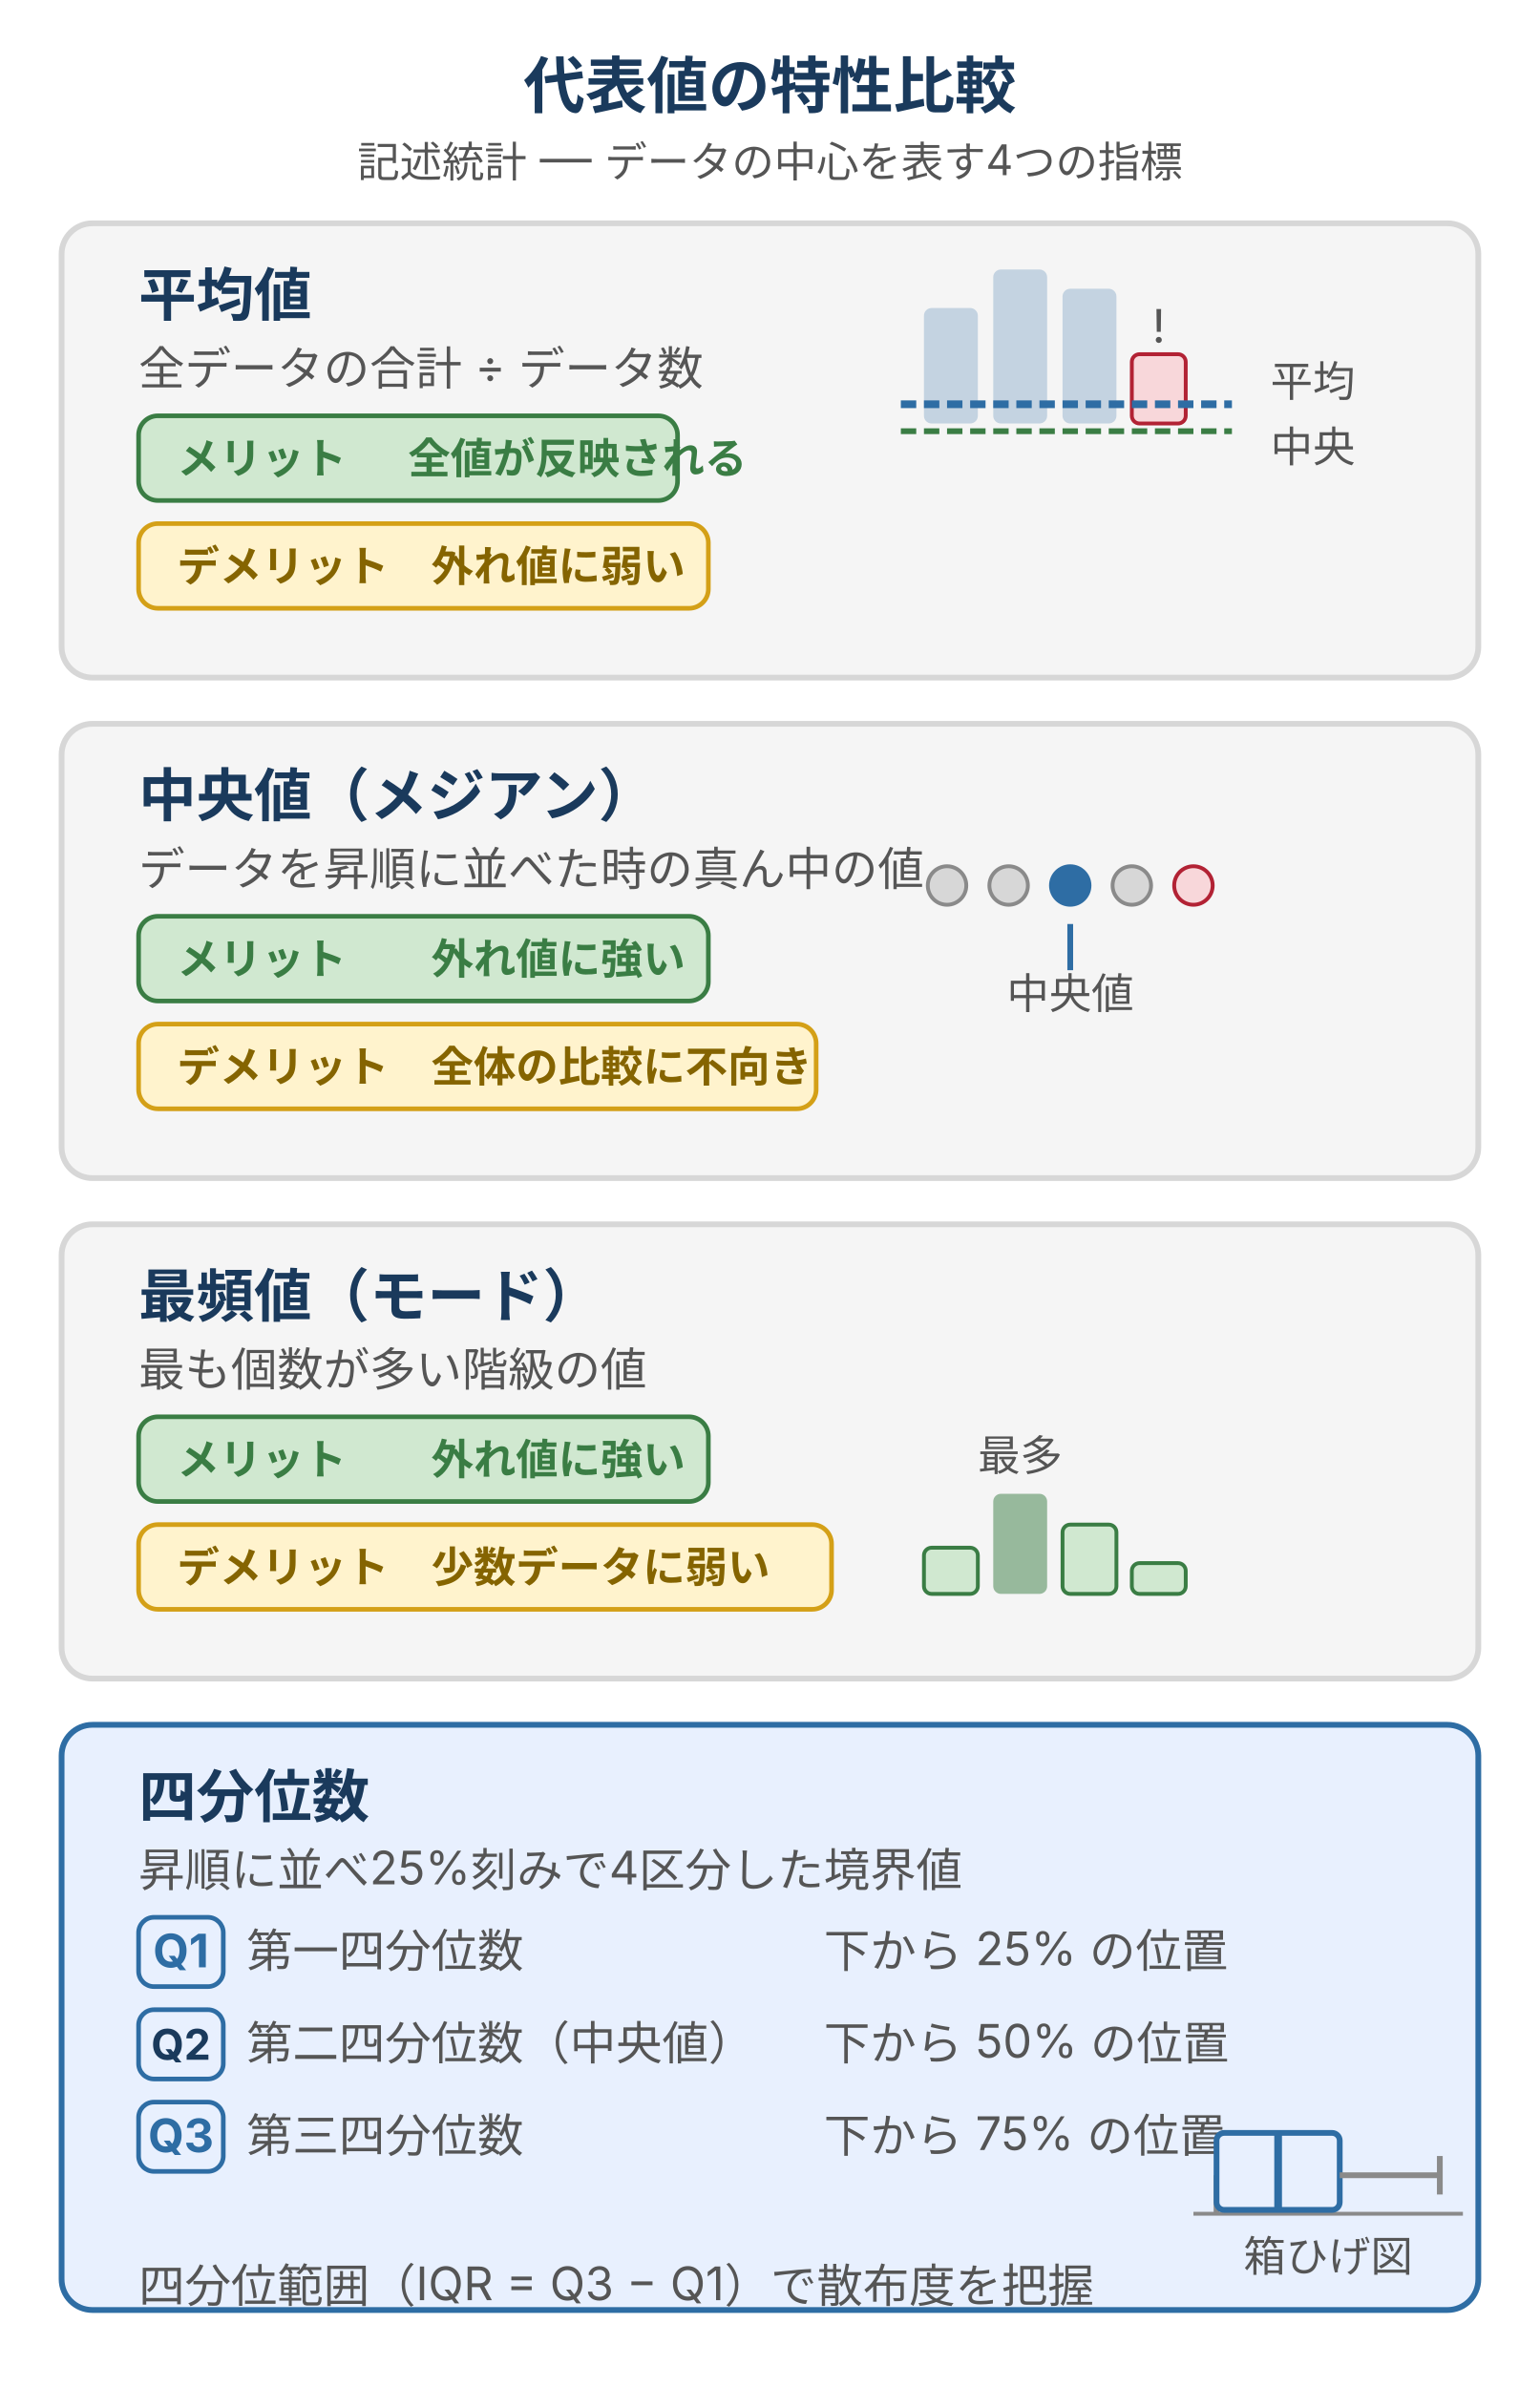
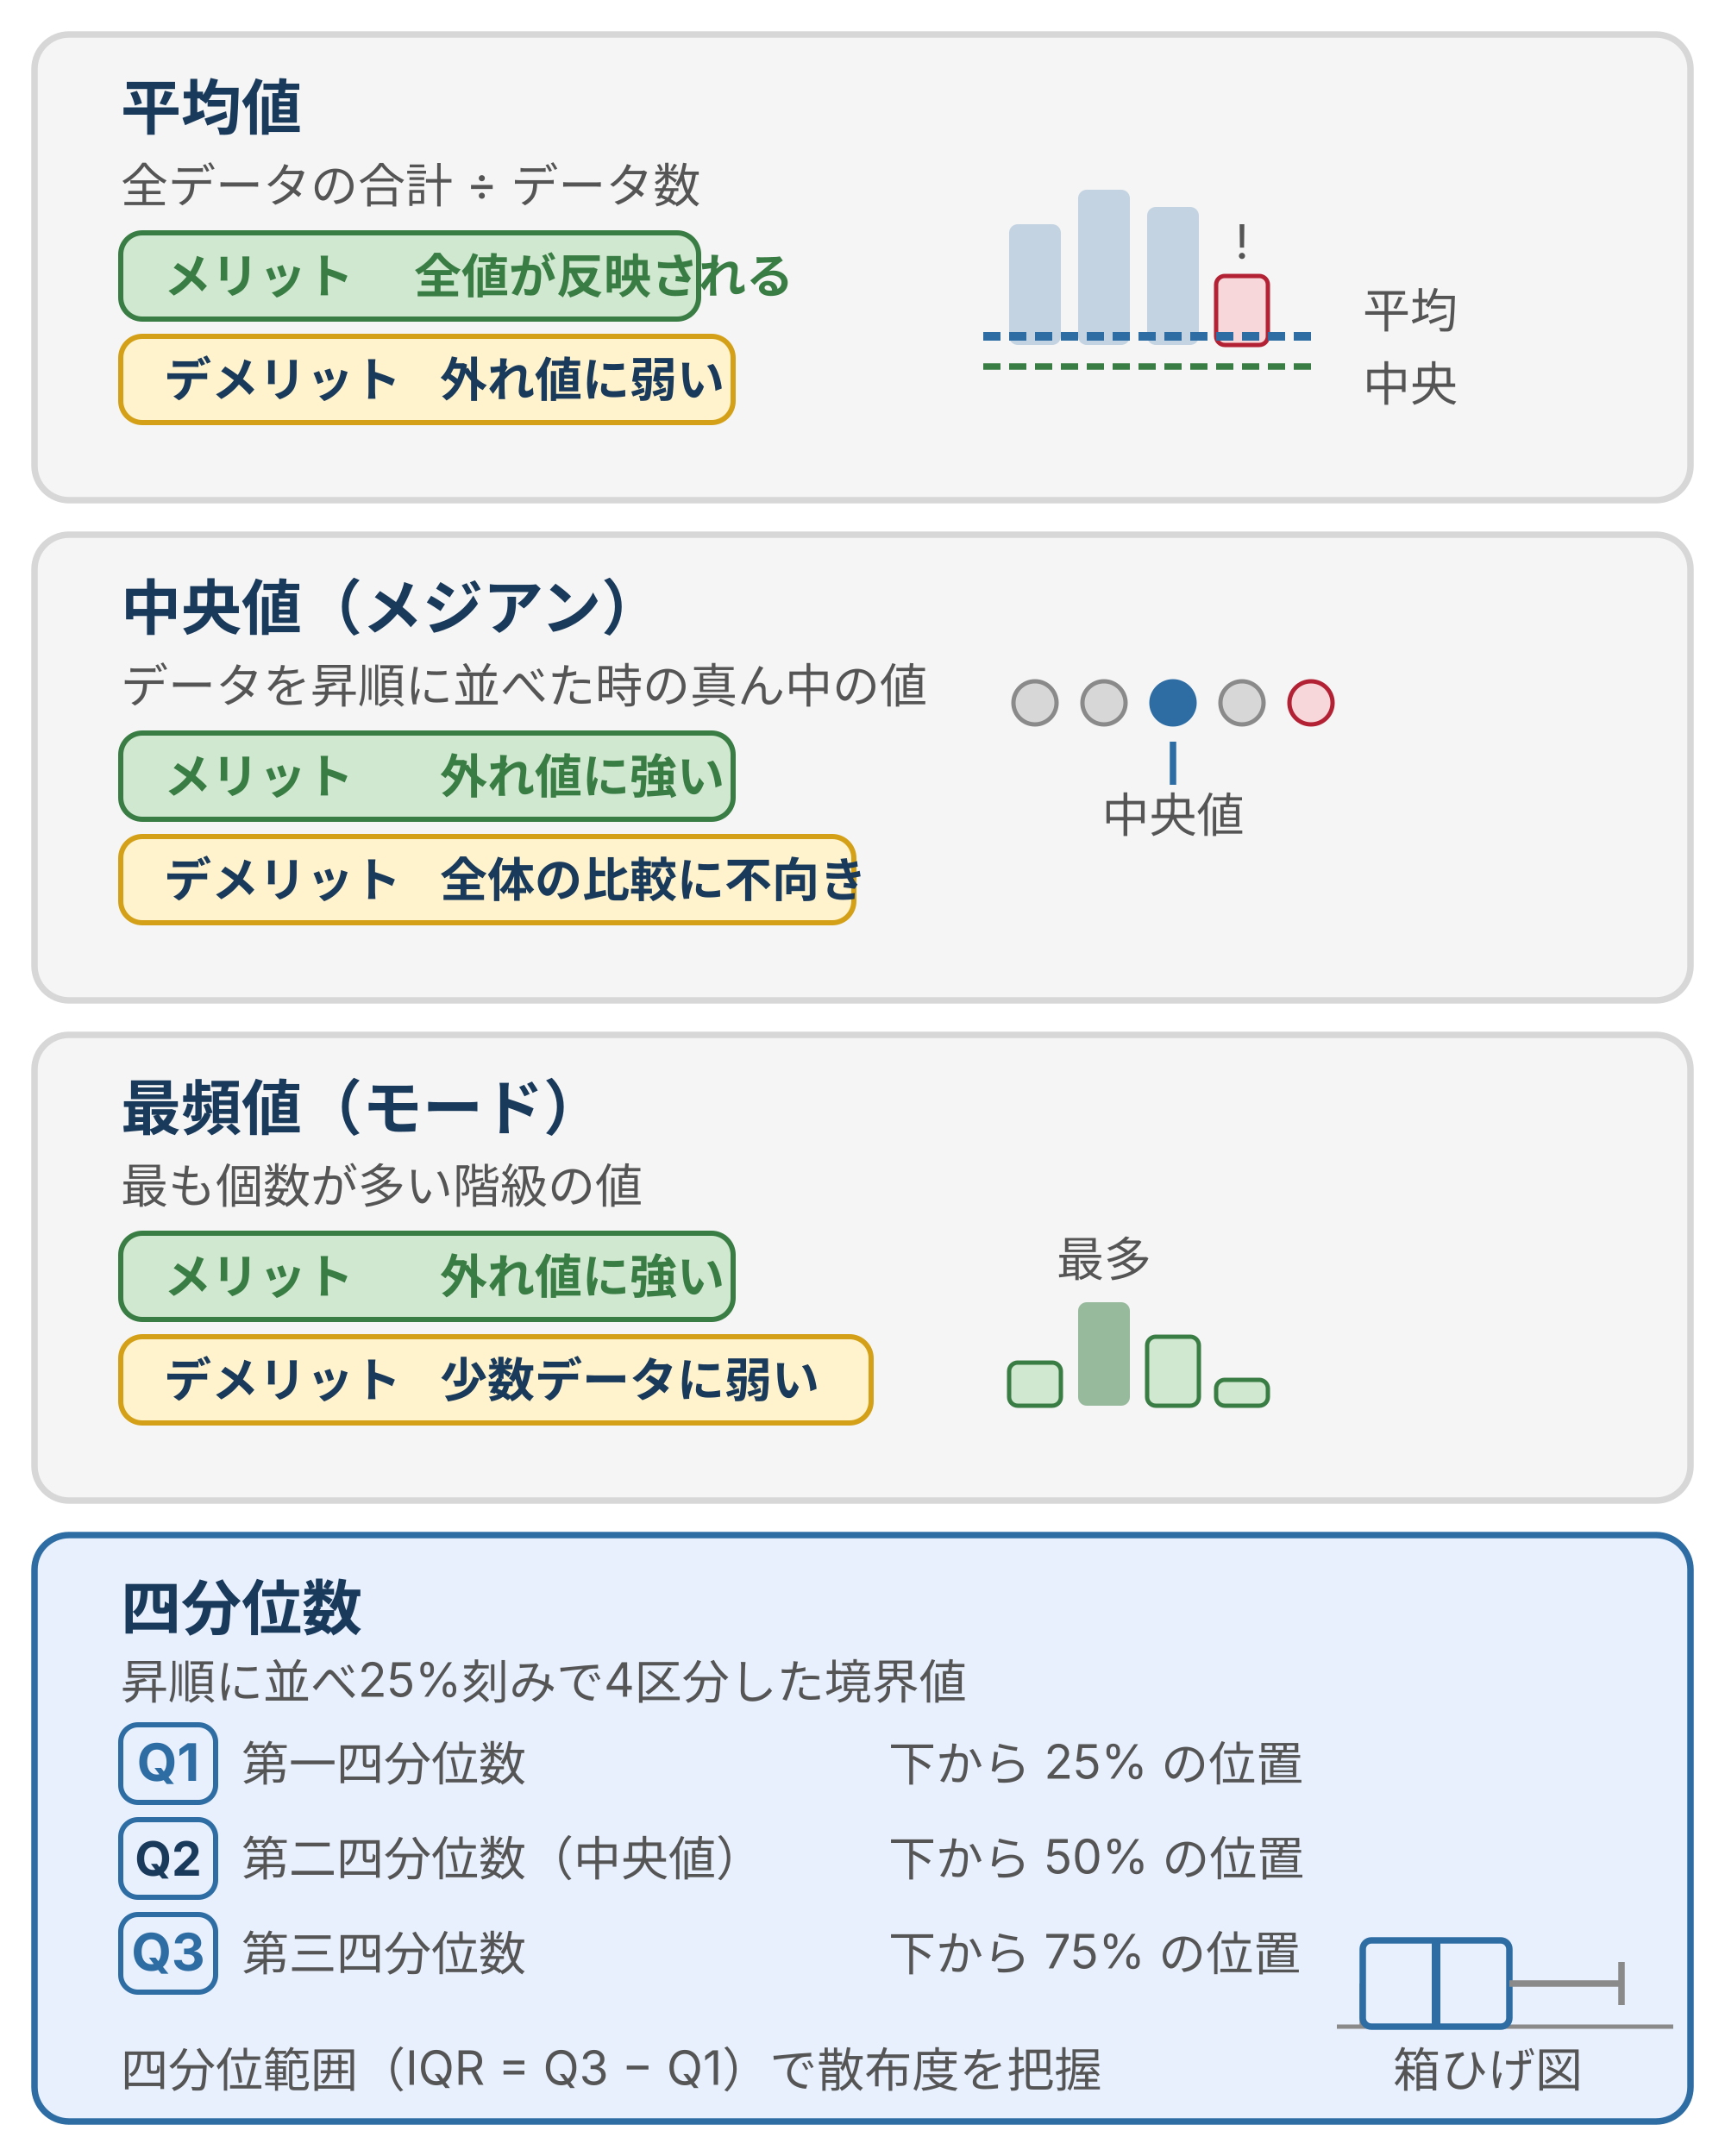
- <svg xmlns="http://www.w3.org/2000/svg" viewBox="0 0 400 620" style="max-width:400px;width:100%" role="img" aria-label="記述統計の代表値4種（平均値・中央値・最頻値・四分位数）の特性カード。メリットをpositive、デメリットをwarnのバッジで示す">
+ <svg xmlns="http://www.w3.org/2000/svg" viewBox="0 0 400 500" width="400" height="500" style="max-width:400px;width:100%" role="img" aria-label="記述統計の代表値4種（平均値・中央値・最頻値・四分位数）の特性カード。メリットをpositive、デメリットをwarnのバッジで示す">
  <defs>
    <style>
      text { font-family: Inter, "Noto Sans JP", "Hiragino Kaku Gothic ProN", sans-serif; }
-       .t-title  { font-size: 16px; font-weight: bold; fill: #1a3a5c; }
-       .t-sub    { font-size: 11px; fill: #555; }
-       .t-main   { font-size: 15px; font-weight: bold; fill: #1a3a5c; }
-       .t-def    { font-size: 12px; fill: #555; }
+       .t-main   { font-size: 14px; font-weight: bold; fill: #1a3a5c; }
+       .t-def    { font-size: 11px; fill: #555; }
      .t-badge  { font-size: 11px; font-weight: bold; }
      .t-tag    { font-size: 11px; fill: #555; }
      .t-quart  { font-size: 12px; fill: #2e6da4; font-weight: bold; }
      .t-quart-sub { font-size: 11px; fill: #555; }
-       /* card backgrounds */
+       .t-sub    { font-size: 11px; fill: #555; }
      .card-pos  { fill: #f5f5f5; stroke: #d7d7d7; stroke-width: 1.5; }
-       /* merit badge */
      .badge-merit { fill: #d0e8d0; stroke: #3a7d44; stroke-width: 1.2; }
      .t-merit  { fill: #3a7d44; }
-       /* demerit badge */
      .badge-demerit { fill: #fff3cd; stroke: #d4a017; stroke-width: 1.2; }
-       .t-demerit { fill: #856400; }
-       /* quartile card */
+       .t-demerit { fill: #1a3a5c; }
      .card-brand { fill: #e8f0fe; stroke: #2e6da4; stroke-width: 1.5; }
-       /* bar chart fill */
      .bar-fill { fill: #2e6da4; opacity: 0.25; }
      .bar-line { stroke: #2e6da4; stroke-width: 2; }
    </style>
  </defs>
-   <text class="t-title" x="200" y="28" text-anchor="middle">代表値の特性比較</text>
-   <text class="t-sub" x="200" y="46" text-anchor="middle">記述統計 ── データの中心を表す4つの指標</text>
-   <rect class="card-pos" x="16" y="58" width="368" height="118" rx="8" />
-   <text class="t-main" x="36" y="82">平均値</text>
-   <text class="t-def" x="36" y="100">全データの合計 ÷ データ数</text>
-   <rect class="badge-merit" x="36" y="108" width="140" height="22" rx="5" />
-   <text class="t-badge t-merit" x="46" y="123">メリット</text>
-   <text class="t-badge t-merit" x="106" y="123">全値が反映される</text>
-   <rect class="badge-demerit" x="36" y="136" width="148" height="22" rx="5" />
-   <text class="t-badge t-demerit" x="46" y="151">デメリット</text>
-   <text class="t-badge t-demerit" x="112" y="151">外れ値に弱い</text>
-   <rect class="bar-fill" x="240" y="80" width="14" height="30" rx="2" />
-   <rect class="bar-fill" x="258" y="70" width="14" height="40" rx="2" />
-   <rect class="bar-fill" x="276" y="75" width="14" height="35" rx="2" />
-   <rect x="294" y="92" width="14" height="18" rx="2" fill="#f8d7da" stroke="#b22234" stroke-width="1" />
-   <text class="t-def" x="301" y="89" text-anchor="middle" font-size="11" fill="#b22234">!</text>
-   <line x1="234" y1="105" x2="320" y2="105" class="bar-line" stroke-dasharray="4 2" />
-   <text class="t-tag" x="330" y="103" font-size="11" fill="#2e6da4">平均</text>
-   <line x1="234" y1="112" x2="320" y2="112" stroke="#3a7d44" stroke-width="1.5" stroke-dasharray="4 2" />
-   <text class="t-tag" x="330" y="120" font-size="11" fill="#3a7d44">中央</text>
-   <rect class="card-pos" x="16" y="188" width="368" height="118" rx="8" />
-   <text class="t-main" x="36" y="212">中央値（メジアン）</text>
-   <text class="t-def" x="36" y="230">データを昇順に並べた時の真ん中の値</text>
-   <rect class="badge-merit" x="36" y="238" width="148" height="22" rx="5" />
-   <text class="t-badge t-merit" x="46" y="253">メリット</text>
-   <text class="t-badge t-merit" x="112" y="253">外れ値に強い</text>
-   <rect class="badge-demerit" x="36" y="266" width="176" height="22" rx="5" />
-   <text class="t-badge t-demerit" x="46" y="281">デメリット</text>
-   <text class="t-badge t-demerit" x="112" y="281">全体の比較に不向き</text>
-   <circle cx="246" cy="230" r="5" fill="#d7d7d7" stroke="#8a8a8a" stroke-width="1" />
-   <circle cx="262" cy="230" r="5" fill="#d7d7d7" stroke="#8a8a8a" stroke-width="1" />
-   <circle cx="278" cy="230" r="5" fill="#2e6da4" stroke="#2e6da4" stroke-width="1" />
-   <circle cx="294" cy="230" r="5" fill="#d7d7d7" stroke="#8a8a8a" stroke-width="1" />
-   <circle cx="310" cy="230" r="5" fill="#f8d7da" stroke="#b22234" stroke-width="1" />
-   <line x1="278" y1="240" x2="278" y2="252" stroke="#2e6da4" stroke-width="1.5" />
-   <text class="t-tag" x="278" y="262" text-anchor="middle" font-size="11" fill="#2e6da4">中央値</text>
-   <rect class="card-pos" x="16" y="318" width="368" height="118" rx="8" />
-   <text class="t-main" x="36" y="342">最頻値（モード）</text>
-   <text class="t-def" x="36" y="360">最も個数が多い階級の値</text>
-   <rect class="badge-merit" x="36" y="368" width="148" height="22" rx="5" />
-   <text class="t-badge t-merit" x="46" y="383">メリット</text>
-   <text class="t-badge t-merit" x="112" y="383">外れ値に強い</text>
-   <rect class="badge-demerit" x="36" y="396" width="180" height="22" rx="5" />
-   <text class="t-badge t-demerit" x="46" y="411">デメリット</text>
-   <text class="t-badge t-demerit" x="112" y="411">少数データに弱い</text>
-   <rect x="240" y="402" width="14" height="12" rx="2" fill="#d0e8d0" stroke="#3a7d44" stroke-width="1" />
-   <rect x="258" y="388" width="14" height="26" rx="2" fill="#3a7d44" opacity="0.5" />
-   <rect x="276" y="396" width="14" height="18" rx="2" fill="#d0e8d0" stroke="#3a7d44" stroke-width="1" />
-   <rect x="294" y="406" width="14" height="8" rx="2" fill="#d0e8d0" stroke="#3a7d44" stroke-width="1" />
-   <text class="t-tag" x="265" y="382" text-anchor="middle" font-size="11" fill="#3a7d44">最多</text>
-   <rect class="card-brand" x="16" y="448" width="368" height="152" rx="8" />
-   <text class="t-main" x="36" y="472">四分位数</text>
-   <text class="t-def" x="36" y="490">昇順に並べ25%刻みで4区分した境界値</text>
-   <rect x="36" y="498" width="22" height="18" rx="4" fill="#e8f0fe" stroke="#2e6da4" stroke-width="1.2" />
-   <text class="t-quart" x="47" y="511" text-anchor="middle">Q1</text>
-   <text class="t-def" x="64" y="511">第一四分位数</text>
-   <text class="t-def" x="214" y="511">下から 25% の位置</text>
-   <rect x="36" y="522" width="22" height="18" rx="4" fill="#e8f0fe" stroke="#2e6da4" stroke-width="1.2" />
-   <text class="t-badge" x="47" y="535" text-anchor="middle" fill="#1a3a5c">Q2</text>
-   <text class="t-def" x="64" y="535">第二四分位数（中央値）</text>
-   <text class="t-def" x="214" y="535">下から 50% の位置</text>
-   <rect x="36" y="546" width="22" height="18" rx="4" fill="#e8f0fe" stroke="#2e6da4" stroke-width="1.2" />
-   <text class="t-quart" x="47" y="559" text-anchor="middle">Q3</text>
-   <text class="t-def" x="64" y="559">第三四分位数</text>
-   <text class="t-def" x="214" y="559">下から 75% の位置</text>
-   <line x1="310" y1="575" x2="380" y2="575" stroke="#8a8a8a" stroke-width="1" />
-   <line x1="316" y1="565" x2="316" y2="575" stroke="#8a8a8a" stroke-width="1.5" />
-   <rect x="316" y="554" width="32" height="20" rx="2" fill="#e8f0fe" stroke="#2e6da4" stroke-width="1.5" />
-   <line x1="332" y1="554" x2="332" y2="574" stroke="#2e6da4" stroke-width="2" />
-   <line x1="348" y1="565" x2="374" y2="565" stroke="#8a8a8a" stroke-width="1.5" />
-   <line x1="374" y1="560" x2="374" y2="570" stroke="#8a8a8a" stroke-width="1.5" />
-   <text class="t-quart-sub" x="345" y="590" text-anchor="middle">箱ひげ図</text>
-   <text class="t-def" x="36" y="598">四分位範囲（IQR = Q3 − Q1）で散布度を把握</text>
+   <rect class="card-pos" x="8" y="8" width="384" height="108" rx="8" />
+   <text class="t-main" x="28" y="30">平均値</text>
+   <text class="t-def" x="28" y="47">全データの合計 ÷ データ数</text>
+   <rect class="badge-merit" x="28" y="54" width="134" height="20" rx="5" />
+   <text class="t-badge t-merit" x="38" y="68">メリット</text>
+   <text class="t-badge t-merit" x="96" y="68">全値が反映される</text>
+   <rect class="badge-demerit" x="28" y="78" width="142" height="20" rx="5" />
+   <text class="t-badge t-demerit" x="38" y="92">デメリット</text>
+   <text class="t-badge t-demerit" x="102" y="92">外れ値に弱い</text>
+   <rect class="bar-fill" x="234" y="52" width="12" height="28" rx="2" />
+   <rect class="bar-fill" x="250" y="44" width="12" height="36" rx="2" />
+   <rect class="bar-fill" x="266" y="48" width="12" height="32" rx="2" />
+   <rect x="282" y="64" width="12" height="16" rx="2" fill="#f8d7da" stroke="#b22234" stroke-width="1" />
+   <text class="t-def" x="288" y="60" text-anchor="middle" font-size="11" fill="#b22234">!</text>
+   <line x1="228" y1="78" x2="306" y2="78" class="bar-line" stroke-dasharray="4 2" />
+   <text class="t-tag" x="316" y="76" font-size="11" fill="#2e6da4">平均</text>
+   <line x1="228" y1="85" x2="306" y2="85" stroke="#3a7d44" stroke-width="1.5" stroke-dasharray="4 2" />
+   <text class="t-tag" x="316" y="93" font-size="11" fill="#3a7d44">中央</text>
+   <rect class="card-pos" x="8" y="124" width="384" height="108" rx="8" />
+   <text class="t-main" x="28" y="146">中央値（メジアン）</text>
+   <text class="t-def" x="28" y="163">データを昇順に並べた時の真ん中の値</text>
+   <rect class="badge-merit" x="28" y="170" width="142" height="20" rx="5" />
+   <text class="t-badge t-merit" x="38" y="184">メリット</text>
+   <text class="t-badge t-merit" x="102" y="184">外れ値に強い</text>
+   <rect class="badge-demerit" x="28" y="194" width="170" height="20" rx="5" />
+   <text class="t-badge t-demerit" x="38" y="208">デメリット</text>
+   <text class="t-badge t-demerit" x="102" y="208">全体の比較に不向き</text>
+   <circle cx="240" cy="163" r="5" fill="#d7d7d7" stroke="#8a8a8a" stroke-width="1" />
+   <circle cx="256" cy="163" r="5" fill="#d7d7d7" stroke="#8a8a8a" stroke-width="1" />
+   <circle cx="272" cy="163" r="5" fill="#2e6da4" stroke="#2e6da4" stroke-width="1" />
+   <circle cx="288" cy="163" r="5" fill="#d7d7d7" stroke="#8a8a8a" stroke-width="1" />
+   <circle cx="304" cy="163" r="5" fill="#f8d7da" stroke="#b22234" stroke-width="1" />
+   <line x1="272" y1="172" x2="272" y2="182" stroke="#2e6da4" stroke-width="1.5" />
+   <text class="t-tag" x="272" y="193" text-anchor="middle" font-size="11" fill="#2e6da4">中央値</text>
+   <rect class="card-pos" x="8" y="240" width="384" height="108" rx="8" />
+   <text class="t-main" x="28" y="262">最頻値（モード）</text>
+   <text class="t-def" x="28" y="279">最も個数が多い階級の値</text>
+   <rect class="badge-merit" x="28" y="286" width="142" height="20" rx="5" />
+   <text class="t-badge t-merit" x="38" y="300">メリット</text>
+   <text class="t-badge t-merit" x="102" y="300">外れ値に強い</text>
+   <rect class="badge-demerit" x="28" y="310" width="174" height="20" rx="5" />
+   <text class="t-badge t-demerit" x="38" y="324">デメリット</text>
+   <text class="t-badge t-demerit" x="102" y="324">少数データに弱い</text>
+   <rect x="234" y="316" width="12" height="10" rx="2" fill="#d0e8d0" stroke="#3a7d44" stroke-width="1" />
+   <rect x="250" y="302" width="12" height="24" rx="2" fill="#3a7d44" opacity="0.5" />
+   <rect x="266" y="310" width="12" height="16" rx="2" fill="#d0e8d0" stroke="#3a7d44" stroke-width="1" />
+   <rect x="282" y="320" width="12" height="6" rx="2" fill="#d0e8d0" stroke="#3a7d44" stroke-width="1" />
+   <text class="t-tag" x="256" y="296" text-anchor="middle" font-size="11" fill="#3a7d44">最多</text>
+   <rect class="card-brand" x="8" y="356" width="384" height="136" rx="8" />
+   <text class="t-main" x="28" y="378">四分位数</text>
+   <text class="t-def" x="28" y="394">昇順に並べ25%刻みで4区分した境界値</text>
+   <rect x="28" y="400" width="22" height="18" rx="4" fill="#e8f0fe" stroke="#2e6da4" stroke-width="1.2" />
+   <text class="t-quart" x="39" y="413" text-anchor="middle">Q1</text>
+   <text class="t-def" x="56" y="413">第一四分位数</text>
+   <text class="t-def" x="206" y="413">下から 25% の位置</text>
+   <rect x="28" y="422" width="22" height="18" rx="4" fill="#e8f0fe" stroke="#2e6da4" stroke-width="1.2" />
+   <text class="t-badge" x="39" y="435" text-anchor="middle" fill="#1a3a5c">Q2</text>
+   <text class="t-def" x="56" y="435">第二四分位数（中央値）</text>
+   <text class="t-def" x="206" y="435">下から 50% の位置</text>
+   <rect x="28" y="444" width="22" height="18" rx="4" fill="#e8f0fe" stroke="#2e6da4" stroke-width="1.2" />
+   <text class="t-quart" x="39" y="457" text-anchor="middle">Q3</text>
+   <text class="t-def" x="56" y="457">第三四分位数</text>
+   <text class="t-def" x="206" y="457">下から 75% の位置</text>
+   <line x1="310" y1="470" x2="388" y2="470" stroke="#8a8a8a" stroke-width="1" />
+   <line x1="316" y1="460" x2="316" y2="470" stroke="#8a8a8a" stroke-width="1.5" />
+   <rect x="316" y="450" width="34" height="20" rx="2" fill="#e8f0fe" stroke="#2e6da4" stroke-width="1.5" />
+   <line x1="333" y1="450" x2="333" y2="470" stroke="#2e6da4" stroke-width="2" />
+   <line x1="350" y1="460" x2="376" y2="460" stroke="#8a8a8a" stroke-width="1.5" />
+   <line x1="376" y1="455" x2="376" y2="465" stroke="#8a8a8a" stroke-width="1.5" />
+   <text class="t-quart-sub" x="345" y="484" text-anchor="middle">箱ひげ図</text>
+   <text class="t-def" x="28" y="484">四分位範囲（IQR = Q3 − Q1）で散布度を把握</text>
</svg>
